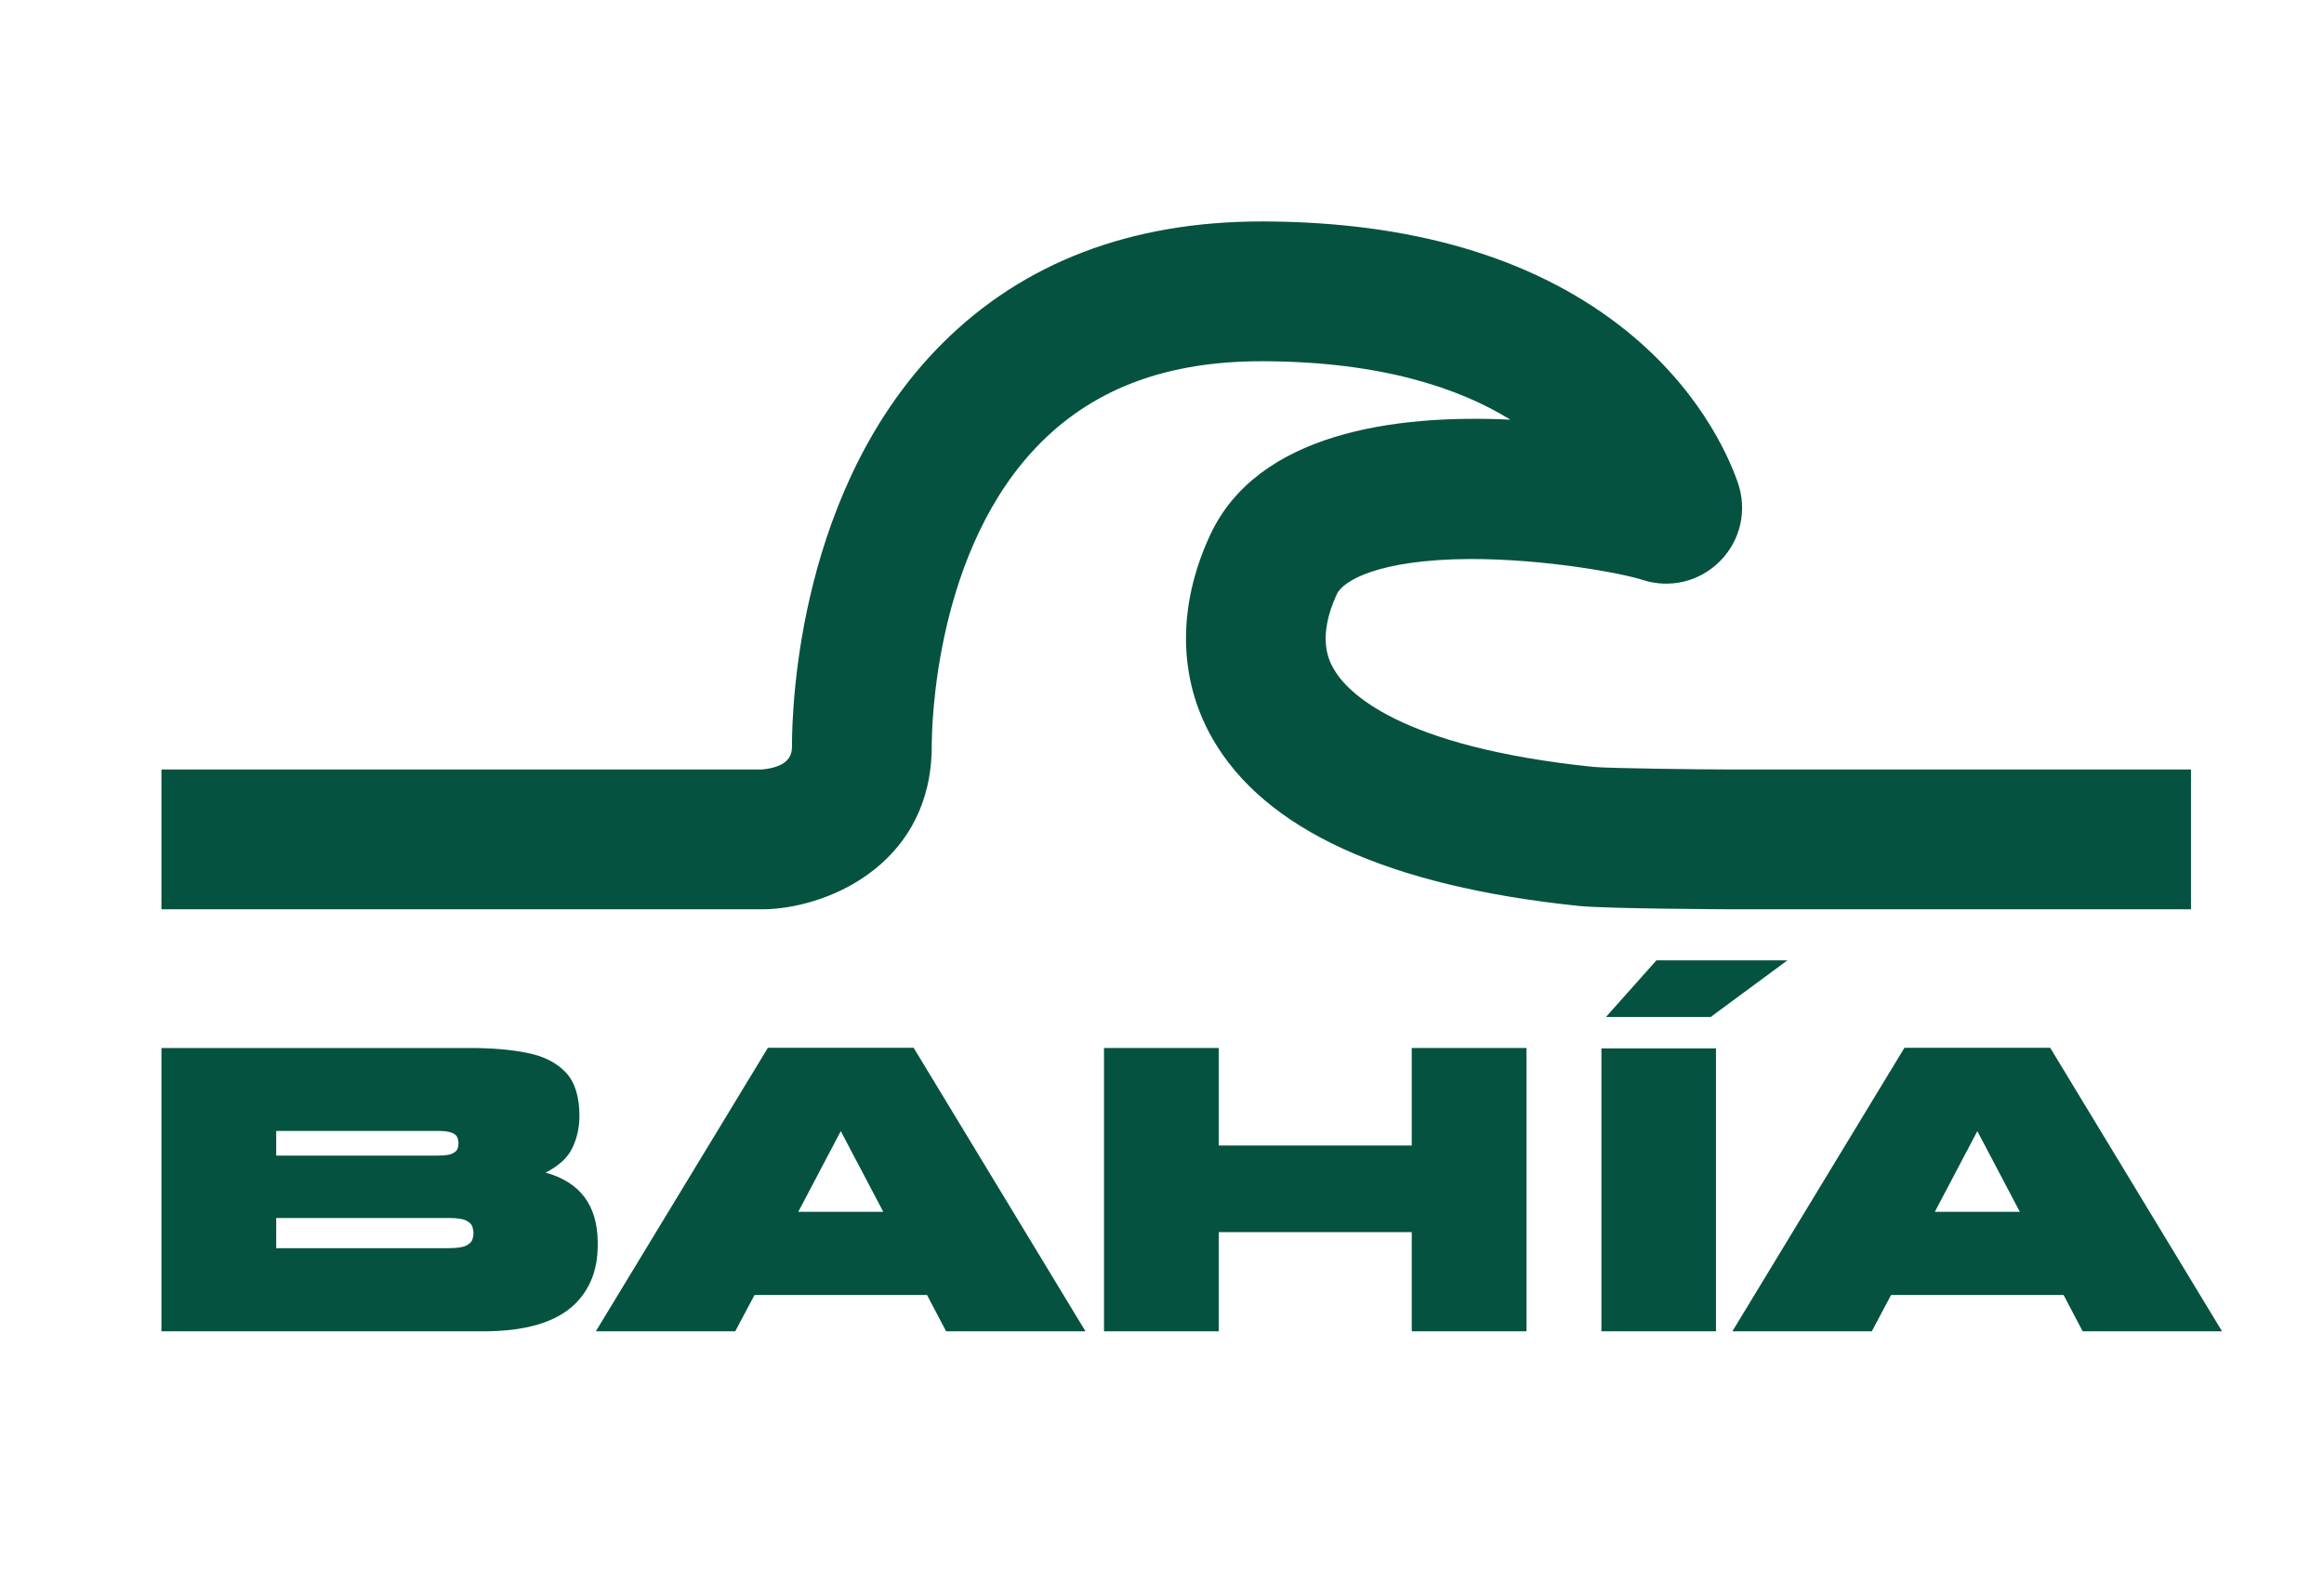
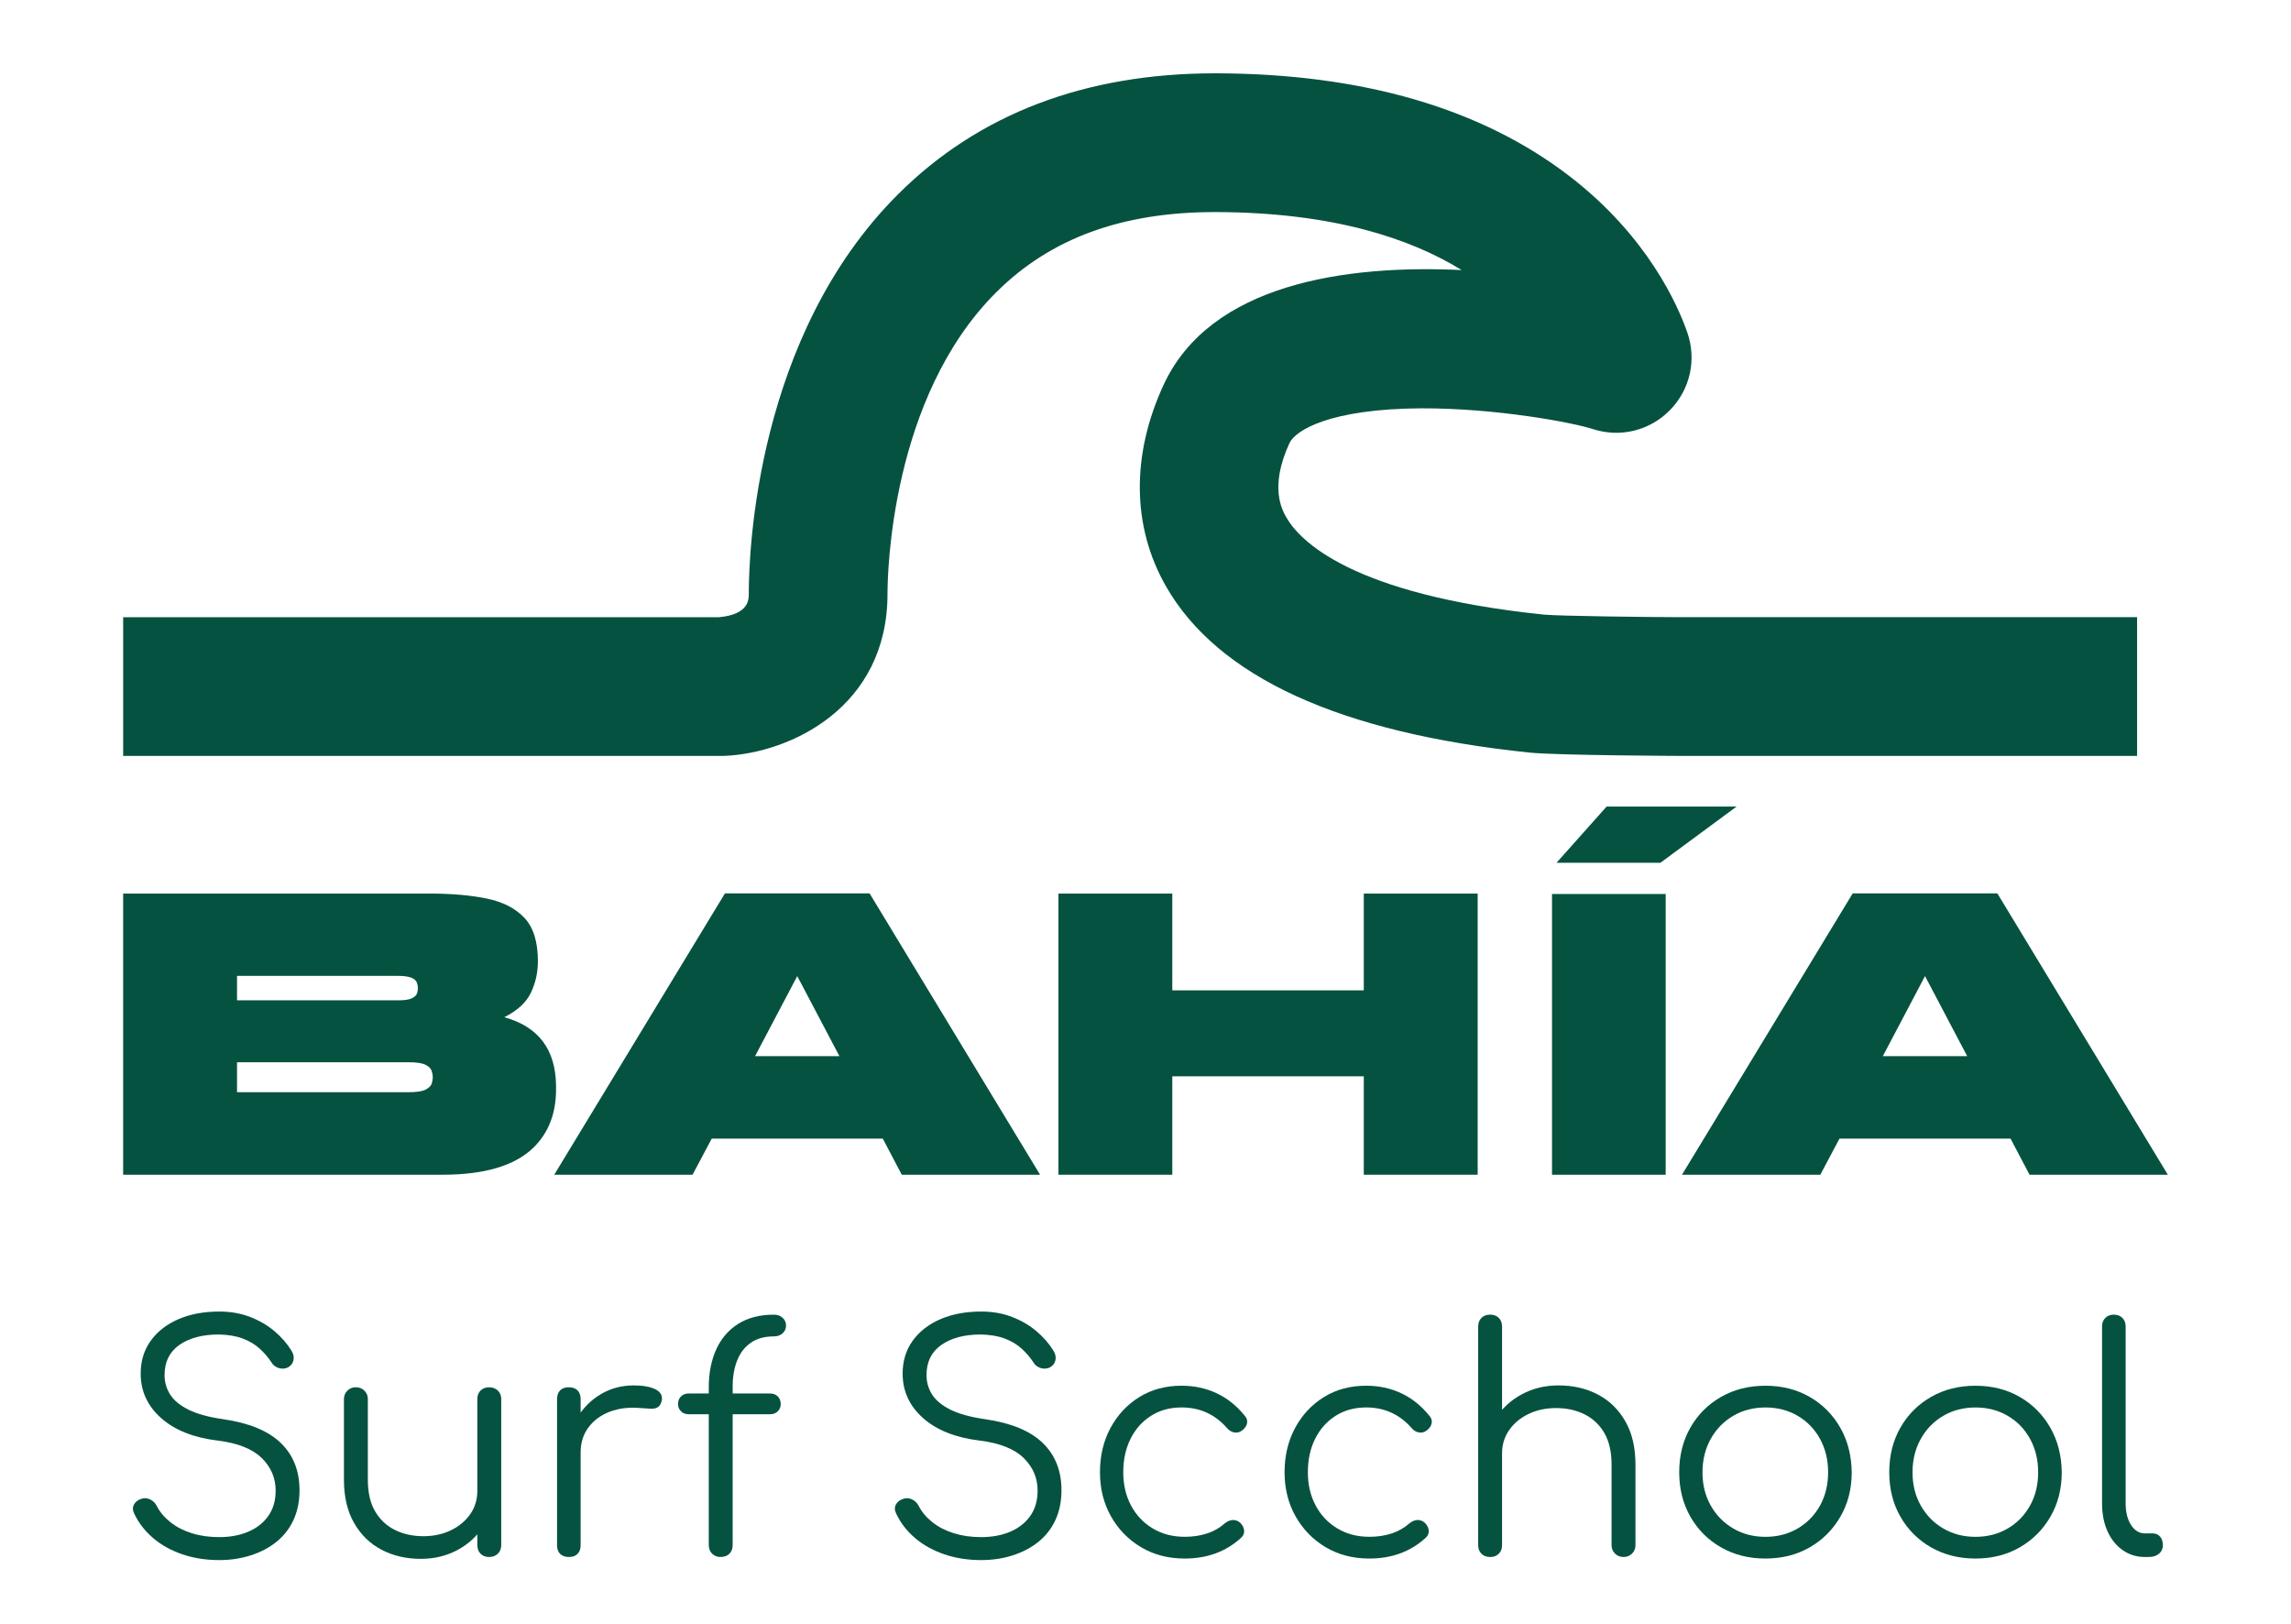
- <svg xmlns="http://www.w3.org/2000/svg" id="Capa_1" viewBox="0 0 883.71 596.76">
-   <defs>
-     <style>.cls-1{fill:#065240;}</style>
-   </defs>
+ <svg xmlns="http://www.w3.org/2000/svg" version="1.1" id="Capa_1" x="0px" y="0px" viewBox="0 0 1125 797.3" style="enable-background:new 0 0 1125 797.3;" xml:space="preserve">
+   <style type="text/css">
+ 	.st0{fill:#065240;}
+ </style>
  <g>
-     <path class="cls-1" d="M183.8,506.26H61.39v-107.73h117.49c8.38,0,15.66,.64,21.86,1.91,6.19,1.28,11.01,3.75,14.44,7.42,3.44,3.67,5.15,9.2,5.15,16.59,0,4.27-.89,8.28-2.65,12.02-1.77,3.75-5.18,6.9-10.23,9.45,13.06,3.59,19.67,12.33,19.83,26.23v1.41c0,9.32-2.94,16.81-8.82,22.48-7.13,6.82-18.69,10.23-34.66,10.23Zm-17.02-66.83c2.5,0,4.28-.27,5.35-.82,1.07-.55,1.7-1.18,1.91-1.91,.21-.73,.31-1.38,.31-1.95,0-.52-.1-1.14-.31-1.87-.52-1.87-2.94-2.81-7.26-2.81h-61.75v9.37h61.75Zm3.98,35.21c3.12,0,5.32-.34,6.6-1.01,1.27-.68,2.04-1.46,2.3-2.34,.26-.88,.39-1.67,.39-2.34s-.13-1.47-.39-2.38c-.26-.91-1.03-1.7-2.3-2.38-1.28-.68-3.47-1.01-6.6-1.01H105.03v11.48h65.73Z" />
-     <path class="cls-1" d="M412.77,506.26h-53.01l-7.26-13.82h-65.58l-7.34,13.82h-53.01l65.42-107.81h55.43l65.34,107.81Zm-76.9-45.44l-16.16-30.68-16.16,30.68h32.32Z" />
-     <path class="cls-1" d="M580.46,506.26h-43.64v-37.71h-73.38v37.71h-43.64v-107.73h43.64v37.08h73.38v-37.08h43.64v107.73Z" />
-     <path class="cls-1" d="M652.51,506.26h-43.56v-107.58h43.56v107.58Zm27.17-141.07l-29.2,21.55h-39.81l19.2-21.55h49.81Z" />
-     <path class="cls-1" d="M844.95,506.26h-53.01l-7.26-13.82h-65.58l-7.34,13.82h-53.01l65.42-107.81h55.43l65.34,107.81Zm-76.9-45.44l-16.16-30.68-16.16,30.68h32.32Z" />
+     <g>
+       <path class="st0" d="M217.33,576.8H60.47V438.75h150.55c10.74,0,20.07,0.82,28.01,2.45c7.94,1.64,14.1,4.8,18.51,9.5    c4.4,4.7,6.6,11.79,6.6,21.26c0,5.47-1.13,10.6-3.4,15.41c-2.27,4.8-6.64,8.84-13.1,12.1c16.74,4.6,25.21,15.81,25.41,33.61v1.8    c0,11.94-3.77,21.54-11.3,28.81C252.61,572.43,237.8,576.8,217.33,576.8z M195.52,491.17c3.2,0,5.48-0.35,6.85-1.05    c1.37-0.7,2.18-1.52,2.45-2.45c0.27-0.93,0.4-1.77,0.4-2.5c0-0.67-0.13-1.47-0.4-2.4c-0.67-2.4-3.77-3.6-9.3-3.6h-79.13v12H195.52    z M200.62,536.28c4,0,6.82-0.43,8.45-1.3c1.63-0.87,2.62-1.87,2.95-3c0.33-1.13,0.5-2.13,0.5-3c0-0.87-0.17-1.88-0.5-3.05    c-0.33-1.17-1.32-2.18-2.95-3.05c-1.63-0.87-4.45-1.3-8.45-1.3h-84.23v14.71H200.62z" />
+       <path class="st0" d="M510.73,576.8h-67.92l-9.3-17.71h-84.03l-9.4,17.71h-67.92l83.83-138.15H427L510.73,576.8z M412.2,518.58    l-20.71-39.31l-20.71,39.31H412.2z" />
+       <path class="st0" d="M725.61,576.8h-55.92v-48.32h-94.03v48.32h-55.92V438.75h55.92v47.52h94.03v-47.52h55.92V576.8z" />
+       <path class="st0" d="M817.94,576.8h-55.82V438.95h55.82V576.8z M852.75,396.03l-37.41,27.61h-51.02l24.61-27.61H852.75z" />
+       <path class="st0" d="M1064.52,576.8H996.6l-9.3-17.71h-84.03l-9.4,17.71h-67.92l83.83-138.15h71.02L1064.52,576.8z M965.99,518.58    l-20.71-39.31l-20.71,39.31H965.99z" />
+     </g>
  </g>
-   <path class="cls-1" d="M788.95,292.62h-130.58c-12,0-46.97-.44-52.51-.99-74.34-7.7-93.8-28.62-98.71-37.26-1.63-2.87-6.6-11.6,1.21-28.48,2.24-4.85,15.39-13.11,50.45-13.31,29.13-.07,58.37,5.52,65.7,7.92,10.52,3.44,21.88,.68,29.63-7.21,7.75-7.89,10.31-19.29,6.68-29.75-3.59-10.33-15.17-36.85-45.11-59.89-33.75-25.96-79.18-39.23-135.03-39.44-.3,0-.59,0-.89,0-49.72,0-90.55,15.56-121.36,46.27-54.52,54.32-57.28,137.17-57.28,153.22,0,2.17,0,7.87-11.39,8.91H61.39v53.16h229.36l1.15-.02c25.08-1.09,62.4-18.51,62.4-62.05,0-7.58,1.17-75.24,41.64-115.56,20.78-20.7,48.2-30.77,83.83-30.77,.23,0,.47,0,.7,0,44.56,.16,74.23,10.12,93.86,22.22-44.21-2.11-96.26,5.14-114.23,43.99-12.44,26.9-12.14,54.27,.83,77.08,19.82,34.84,66.73,56.32,139.44,63.85,10.38,1.08,57.53,1.27,57.98,1.27h174.79v-53.16h-44.21Z" />
+   <path class="st0" d="M992.77,303.04H825.44c-15.37,0-60.19-0.56-67.29-1.26c-95.26-9.87-120.19-36.67-126.49-47.74  c-2.09-3.67-8.45-14.86,1.55-36.49c2.88-6.21,19.73-16.8,64.64-17.06c37.33-0.1,74.8,7.08,84.19,10.15  c13.49,4.41,28.03,0.87,37.97-9.24c9.93-10.11,13.21-24.72,8.56-38.12c-4.6-13.24-19.43-47.22-57.81-76.74  C727.52,53.27,669.31,36.26,597.74,36c-0.38,0-0.76,0-1.14,0c-63.71,0-116.03,19.94-155.51,59.29  c-69.86,69.6-73.4,175.76-73.4,196.34c0,2.78,0,10.08-14.59,11.42H132.23H60.48v68.12h71.76h222.14l1.47-0.03  c32.14-1.39,79.96-23.72,79.96-79.51c0-9.72,1.5-96.41,53.36-148.08c26.62-26.53,61.76-39.42,107.42-39.42c0.3,0,0.6,0,0.9,0  c57.09,0.21,95.12,12.97,120.27,28.47c-56.66-2.7-123.35,6.59-146.37,56.36c-15.94,34.47-15.56,69.54,1.07,98.76  c25.4,44.64,85.51,72.17,178.68,81.81c13.3,1.38,73.72,1.63,74.3,1.63h167.33h56.65v-68.12H992.77z" />
+   <g>
+     <g>
+       <path class="st0" d="M107.64,766.02c-6.5,0-12.52-0.94-18.05-2.82c-5.54-1.88-10.34-4.54-14.4-8c-4.06-3.45-7.16-7.47-9.29-12.04    c-0.81-1.62-0.84-3.12-0.08-4.49s2.06-2.31,3.88-2.82c1.42-0.4,2.82-0.25,4.19,0.46c1.37,0.71,2.41,1.78,3.12,3.2    c1.52,2.95,3.76,5.59,6.7,7.92c2.94,2.34,6.45,4.14,10.51,5.41c4.06,1.27,8.53,1.9,13.41,1.9c5.38,0,10.16-0.89,14.32-2.67    c4.16-1.78,7.44-4.37,9.83-7.77c2.39-3.4,3.58-7.54,3.58-12.42c0-6.19-2.29-11.53-6.86-16c-4.57-4.47-11.73-7.31-21.48-8.53    c-11.88-1.42-21.18-5.1-27.88-11.04c-6.7-5.94-10.06-13.23-10.06-21.86c0-6.19,1.65-11.58,4.95-16.15    c3.3-4.57,7.85-8.1,13.64-10.59c5.79-2.49,12.44-3.73,19.96-3.73c5.58,0,10.66,0.89,15.23,2.67c4.57,1.78,8.56,4.11,11.96,7.01    c3.4,2.89,6.17,6.07,8.3,9.52c1.01,1.63,1.34,3.2,0.99,4.72c-0.36,1.52-1.25,2.69-2.67,3.5c-1.52,0.71-3.07,0.81-4.65,0.3    c-1.58-0.51-2.77-1.47-3.58-2.89c-1.52-2.33-3.43-4.54-5.71-6.63c-2.29-2.08-5.05-3.73-8.3-4.95c-3.25-1.22-7.16-1.88-11.73-1.98    c-8.02,0-14.47,1.7-19.35,5.1c-4.88,3.4-7.31,8.35-7.31,14.85c0,3.45,0.91,6.63,2.74,9.52s4.85,5.38,9.06,7.47    c4.21,2.08,9.88,3.63,16.99,4.65c12.69,1.83,22.11,5.71,28.26,11.65c6.14,5.94,9.22,13.69,9.22,23.23    c0,5.48-0.99,10.36-2.97,14.62c-1.98,4.27-4.78,7.85-8.38,10.74c-3.61,2.89-7.82,5.1-12.65,6.63    C118.28,765.26,113.13,766.02,107.64,766.02z" />
+       <path class="st0" d="M206.67,765.41c-7.21,0-13.66-1.5-19.35-4.49c-5.69-3-10.18-7.39-13.48-13.18    c-3.3-5.79-4.95-12.85-4.95-21.18v-39.61c0-1.62,0.56-2.99,1.68-4.11c1.12-1.12,2.49-1.68,4.11-1.68c1.73,0,3.15,0.56,4.27,1.68    c1.12,1.12,1.68,2.49,1.68,4.11v39.61c0,6.3,1.19,11.48,3.58,15.54c2.39,4.06,5.64,7.11,9.75,9.14c4.11,2.03,8.76,3.05,13.94,3.05    c4.98,0,9.47-0.96,13.48-2.89c4.01-1.93,7.18-4.57,9.52-7.92c2.33-3.35,3.5-7.16,3.5-11.43h8.38c-0.3,6.4-2.06,12.11-5.26,17.14    c-3.2,5.03-7.49,8.99-12.87,11.88C219.26,763.96,213.27,765.41,206.67,765.41z M240.18,764.5c-1.73,0-3.12-0.53-4.19-1.6    s-1.6-2.51-1.6-4.34v-71.6c0-1.73,0.53-3.12,1.6-4.19s2.46-1.6,4.19-1.6c1.73,0,3.15,0.53,4.27,1.6c1.12,1.07,1.68,2.46,1.68,4.19    v71.6c0,1.83-0.56,3.28-1.68,4.34C243.33,763.96,241.91,764.5,240.18,764.5z" />
+       <path class="st0" d="M279.33,764.5c-1.83,0-3.25-0.51-4.27-1.52c-1.02-1.01-1.52-2.44-1.52-4.27v-71.76    c0-1.83,0.51-3.25,1.52-4.27c1.01-1.01,2.44-1.52,4.27-1.52s3.25,0.51,4.27,1.52c1.01,1.02,1.52,2.44,1.52,4.27v71.76    c0,1.83-0.51,3.25-1.52,4.27C282.58,763.99,281.16,764.5,279.33,764.5z M278.42,713.16c0.3-6.3,1.95-11.93,4.95-16.91    c2.99-4.98,6.91-8.89,11.73-11.73c4.82-2.84,10.18-4.27,16.07-4.27c4.67,0,8.28,0.66,10.82,1.98c2.54,1.32,3.5,3.25,2.89,5.79    c-0.41,1.52-1.09,2.54-2.06,3.05c-0.97,0.51-2.13,0.71-3.5,0.61c-1.37-0.1-2.92-0.2-4.65-0.3c-5.69-0.51-10.74,0.08-15.16,1.75    c-4.42,1.68-7.92,4.24-10.51,7.69c-2.59,3.45-3.88,7.57-3.88,12.34H278.42z" />
+       <path class="st0" d="M338.29,694.42c-1.63,0-2.92-0.48-3.89-1.45c-0.97-0.96-1.45-2.16-1.45-3.58c0-1.52,0.48-2.77,1.45-3.73    c0.96-0.96,2.26-1.45,3.89-1.45h39.76c1.62,0,2.92,0.48,3.88,1.45c0.96,0.97,1.45,2.21,1.45,3.73c0,1.42-0.48,2.62-1.45,3.58    c-0.97,0.97-2.26,1.45-3.88,1.45H338.29z M353.68,764.5c-1.52,0-2.84-0.53-3.96-1.6c-1.12-1.07-1.68-2.51-1.68-4.34v-77.24    c0-7.11,1.22-13.35,3.66-18.74c2.44-5.38,6.04-9.57,10.82-12.57c4.77-2.99,10.61-4.49,17.52-4.49c1.73,0,3.15,0.51,4.27,1.52    c1.12,1.02,1.68,2.29,1.68,3.81s-0.56,2.79-1.68,3.81c-1.12,1.02-2.54,1.52-4.27,1.52c-4.57,0-8.35,1.04-11.35,3.12    c-3,2.08-5.23,4.98-6.7,8.68c-1.47,3.71-2.21,7.95-2.21,12.72v77.85c0,1.83-0.53,3.28-1.6,4.34S355.61,764.5,353.68,764.5z" />
+       <path class="st0" d="M481.8,766.02c-6.5,0-12.52-0.94-18.05-2.82c-5.54-1.88-10.34-4.54-14.4-8c-4.06-3.45-7.16-7.47-9.29-12.04    c-0.81-1.62-0.84-3.12-0.08-4.49s2.06-2.31,3.88-2.82c1.42-0.4,2.82-0.25,4.19,0.46c1.37,0.71,2.41,1.78,3.12,3.2    c1.52,2.95,3.76,5.59,6.7,7.92c2.94,2.34,6.45,4.14,10.51,5.41c4.06,1.27,8.53,1.9,13.41,1.9c5.38,0,10.16-0.89,14.32-2.67    c4.16-1.78,7.44-4.37,9.83-7.77c2.39-3.4,3.58-7.54,3.58-12.42c0-6.19-2.29-11.53-6.86-16c-4.57-4.47-11.73-7.31-21.48-8.53    c-11.88-1.42-21.18-5.1-27.88-11.04c-6.7-5.94-10.06-13.23-10.06-21.86c0-6.19,1.65-11.58,4.95-16.15    c3.3-4.57,7.85-8.1,13.64-10.59c5.79-2.49,12.44-3.73,19.96-3.73c5.58,0,10.66,0.89,15.23,2.67c4.57,1.78,8.56,4.11,11.96,7.01    c3.4,2.89,6.17,6.07,8.3,9.52c1.01,1.63,1.34,3.2,0.99,4.72c-0.36,1.52-1.25,2.69-2.67,3.5c-1.52,0.71-3.07,0.81-4.65,0.3    c-1.58-0.51-2.77-1.47-3.58-2.89c-1.52-2.33-3.43-4.54-5.71-6.63c-2.29-2.08-5.05-3.73-8.3-4.95c-3.25-1.22-7.16-1.88-11.73-1.98    c-8.02,0-14.47,1.7-19.35,5.1c-4.88,3.4-7.31,8.35-7.31,14.85c0,3.45,0.91,6.63,2.74,9.52s4.85,5.38,9.06,7.47    c4.21,2.08,9.88,3.63,16.99,4.65c12.69,1.83,22.11,5.71,28.26,11.65c6.14,5.94,9.22,13.69,9.22,23.23    c0,5.48-0.99,10.36-2.97,14.62c-1.98,4.27-4.78,7.85-8.38,10.74c-3.61,2.89-7.82,5.1-12.65,6.63    C492.44,765.26,487.29,766.02,481.8,766.02z" />
+       <path class="st0" d="M581.74,765.26c-8.02,0-15.16-1.85-21.41-5.56c-6.25-3.71-11.17-8.76-14.78-15.16    c-3.61-6.4-5.41-13.61-5.41-21.63c0-8.12,1.73-15.39,5.18-21.79c3.45-6.4,8.17-11.45,14.17-15.16c5.99-3.71,12.9-5.56,20.72-5.56    c6.19,0,11.91,1.22,17.14,3.66c5.23,2.44,9.83,6.09,13.79,10.97c1.12,1.22,1.52,2.51,1.22,3.88s-1.17,2.57-2.59,3.58    c-1.12,0.81-2.36,1.09-3.73,0.84c-1.37-0.25-2.57-0.99-3.58-2.21c-5.89-6.7-13.31-10.05-22.24-10.05    c-5.69,0-10.69,1.37-15.01,4.11c-4.32,2.74-7.67,6.5-10.05,11.27c-2.39,4.78-3.58,10.26-3.58,16.45c0,6.09,1.27,11.53,3.81,16.3    c2.54,4.78,6.09,8.53,10.66,11.27c4.57,2.74,9.8,4.11,15.69,4.11c3.96,0,7.59-0.53,10.89-1.6c3.3-1.07,6.22-2.72,8.76-4.95    c1.22-1.01,2.49-1.57,3.81-1.68c1.32-0.1,2.54,0.3,3.66,1.22c1.22,1.12,1.9,2.39,2.06,3.81c0.15,1.42-0.33,2.64-1.45,3.66    C602.06,761.86,592.81,765.26,581.74,765.26z" />
+       <path class="st0" d="M672.39,765.26c-8.02,0-15.16-1.85-21.41-5.56c-6.25-3.71-11.17-8.76-14.78-15.16    c-3.61-6.4-5.41-13.61-5.41-21.63c0-8.12,1.73-15.39,5.18-21.79c3.45-6.4,8.17-11.45,14.17-15.16c5.99-3.71,12.9-5.56,20.72-5.56    c6.19,0,11.91,1.22,17.14,3.66c5.23,2.44,9.83,6.09,13.79,10.97c1.12,1.22,1.52,2.51,1.22,3.88s-1.17,2.57-2.59,3.58    c-1.12,0.81-2.36,1.09-3.73,0.84c-1.37-0.25-2.57-0.99-3.58-2.21c-5.89-6.7-13.31-10.05-22.24-10.05    c-5.69,0-10.69,1.37-15.01,4.11c-4.32,2.74-7.67,6.5-10.05,11.27c-2.39,4.78-3.58,10.26-3.58,16.45c0,6.09,1.27,11.53,3.81,16.3    c2.54,4.78,6.09,8.53,10.66,11.27c4.57,2.74,9.8,4.11,15.69,4.11c3.96,0,7.59-0.53,10.89-1.6c3.3-1.07,6.22-2.72,8.76-4.95    c1.22-1.01,2.49-1.57,3.81-1.68c1.32-0.1,2.54,0.3,3.66,1.22c1.22,1.12,1.9,2.39,2.06,3.81c0.15,1.42-0.33,2.64-1.45,3.66    C692.7,761.86,683.46,765.26,672.39,765.26z" />
+       <path class="st0" d="M731.8,730.52c-1.83,0-3.28-0.56-4.34-1.68c-1.07-1.12-1.6-2.54-1.6-4.27v-73.13c0-1.83,0.53-3.28,1.6-4.34    c1.07-1.07,2.51-1.6,4.34-1.6c1.73,0,3.12,0.53,4.19,1.6s1.6,2.51,1.6,4.34v73.13c0,1.73-0.53,3.15-1.6,4.27    C734.93,729.97,733.53,730.52,731.8,730.52z M731.8,764.5c-1.83,0-3.28-0.53-4.34-1.6c-1.07-1.07-1.6-2.46-1.6-4.19v-71.6    c0-1.83,0.53-3.28,1.6-4.34c1.07-1.07,2.51-1.6,4.34-1.6c1.73,0,3.12,0.53,4.19,1.6s1.6,2.51,1.6,4.34v71.6    c0,1.73-0.53,3.12-1.6,4.19S733.53,764.5,731.8,764.5z M797.31,764.5c-1.73,0-3.15-0.56-4.27-1.68c-1.12-1.12-1.68-2.49-1.68-4.11    V719.1c0-6.3-1.2-11.48-3.58-15.54c-2.39-4.06-5.64-7.11-9.75-9.14c-4.11-2.03-8.76-3.05-13.94-3.05c-4.98,0-9.47,0.97-13.48,2.89    c-4.01,1.93-7.19,4.57-9.52,7.92c-2.34,3.35-3.5,7.16-3.5,11.43h-8.38c0.2-6.4,1.93-12.11,5.18-17.14    c3.25-5.03,7.56-8.99,12.95-11.88c5.38-2.89,11.37-4.34,17.98-4.34c7.21,0,13.66,1.5,19.35,4.49c5.69,3,10.18,7.39,13.48,13.18    c3.3,5.79,4.95,12.85,4.95,21.18v39.61c0,1.63-0.56,3-1.68,4.11C800.31,763.94,798.94,764.5,797.31,764.5z" />
+       <path class="st0" d="M866.93,765.26c-8.13,0-15.39-1.83-21.79-5.48s-11.43-8.68-15.08-15.08c-3.66-6.4-5.48-13.66-5.48-21.79    c0-8.23,1.83-15.54,5.48-21.94c3.66-6.4,8.68-11.43,15.08-15.08c6.4-3.66,13.66-5.48,21.79-5.48c8.12,0,15.36,1.83,21.71,5.48    c6.35,3.66,11.35,8.68,15.01,15.08s5.53,13.71,5.64,21.94c0,8.13-1.85,15.39-5.56,21.79c-3.71,6.4-8.74,11.43-15.08,15.08    C882.29,763.43,875.06,765.26,866.93,765.26z M866.93,754.6c5.89,0,11.17-1.37,15.84-4.11c4.67-2.74,8.33-6.5,10.97-11.27    c2.64-4.77,3.96-10.21,3.96-16.3c0-6.09-1.32-11.55-3.96-16.38c-2.64-4.82-6.3-8.61-10.97-11.35c-4.67-2.74-9.96-4.11-15.84-4.11    c-5.89,0-11.17,1.37-15.84,4.11c-4.67,2.74-8.36,6.53-11.04,11.35c-2.69,4.83-4.04,10.28-4.04,16.38c0,6.09,1.34,11.53,4.04,16.3    c2.69,4.78,6.37,8.53,11.04,11.27C855.76,753.22,861.04,754.6,866.93,754.6z" />
+       <path class="st0" d="M970.07,765.26c-8.13,0-15.39-1.83-21.79-5.48s-11.43-8.68-15.08-15.08c-3.66-6.4-5.48-13.66-5.48-21.79    c0-8.23,1.83-15.54,5.48-21.94c3.66-6.4,8.68-11.43,15.08-15.08c6.4-3.66,13.66-5.48,21.79-5.48c8.12,0,15.36,1.83,21.71,5.48    c6.35,3.66,11.35,8.68,15.01,15.08s5.53,13.71,5.64,21.94c0,8.13-1.85,15.39-5.56,21.79c-3.71,6.4-8.74,11.43-15.08,15.08    C985.43,763.43,978.2,765.26,970.07,765.26z M970.07,754.6c5.89,0,11.17-1.37,15.84-4.11c4.67-2.74,8.33-6.5,10.97-11.27    c2.64-4.77,3.96-10.21,3.96-16.3c0-6.09-1.32-11.55-3.96-16.38c-2.64-4.82-6.3-8.61-10.97-11.35c-4.67-2.74-9.96-4.11-15.84-4.11    c-5.89,0-11.17,1.37-15.84,4.11c-4.67,2.74-8.36,6.53-11.04,11.35c-2.69,4.83-4.04,10.28-4.04,16.38c0,6.09,1.34,11.53,4.04,16.3    c2.69,4.78,6.37,8.53,11.04,11.27C958.9,753.22,964.18,754.6,970.07,754.6z" />
+       <path class="st0" d="M1053.25,764.5c-4.06,0-7.69-1.12-10.89-3.35c-3.2-2.23-5.69-5.33-7.47-9.29c-1.78-3.96-2.67-8.53-2.67-13.71    V651.3c0-1.73,0.53-3.12,1.6-4.19s2.46-1.6,4.19-1.6c1.73,0,3.12,0.53,4.19,1.6s1.6,2.46,1.6,4.19v86.84    c0,4.37,0.89,7.92,2.67,10.66c1.78,2.74,4.04,4.11,6.78,4.11h3.81c1.52,0,2.74,0.53,3.66,1.6s1.37,2.46,1.37,4.19    c0,1.73-0.64,3.12-1.9,4.19c-1.27,1.07-2.92,1.6-4.95,1.6H1053.25z" />
+     </g>
+   </g>
</svg>
